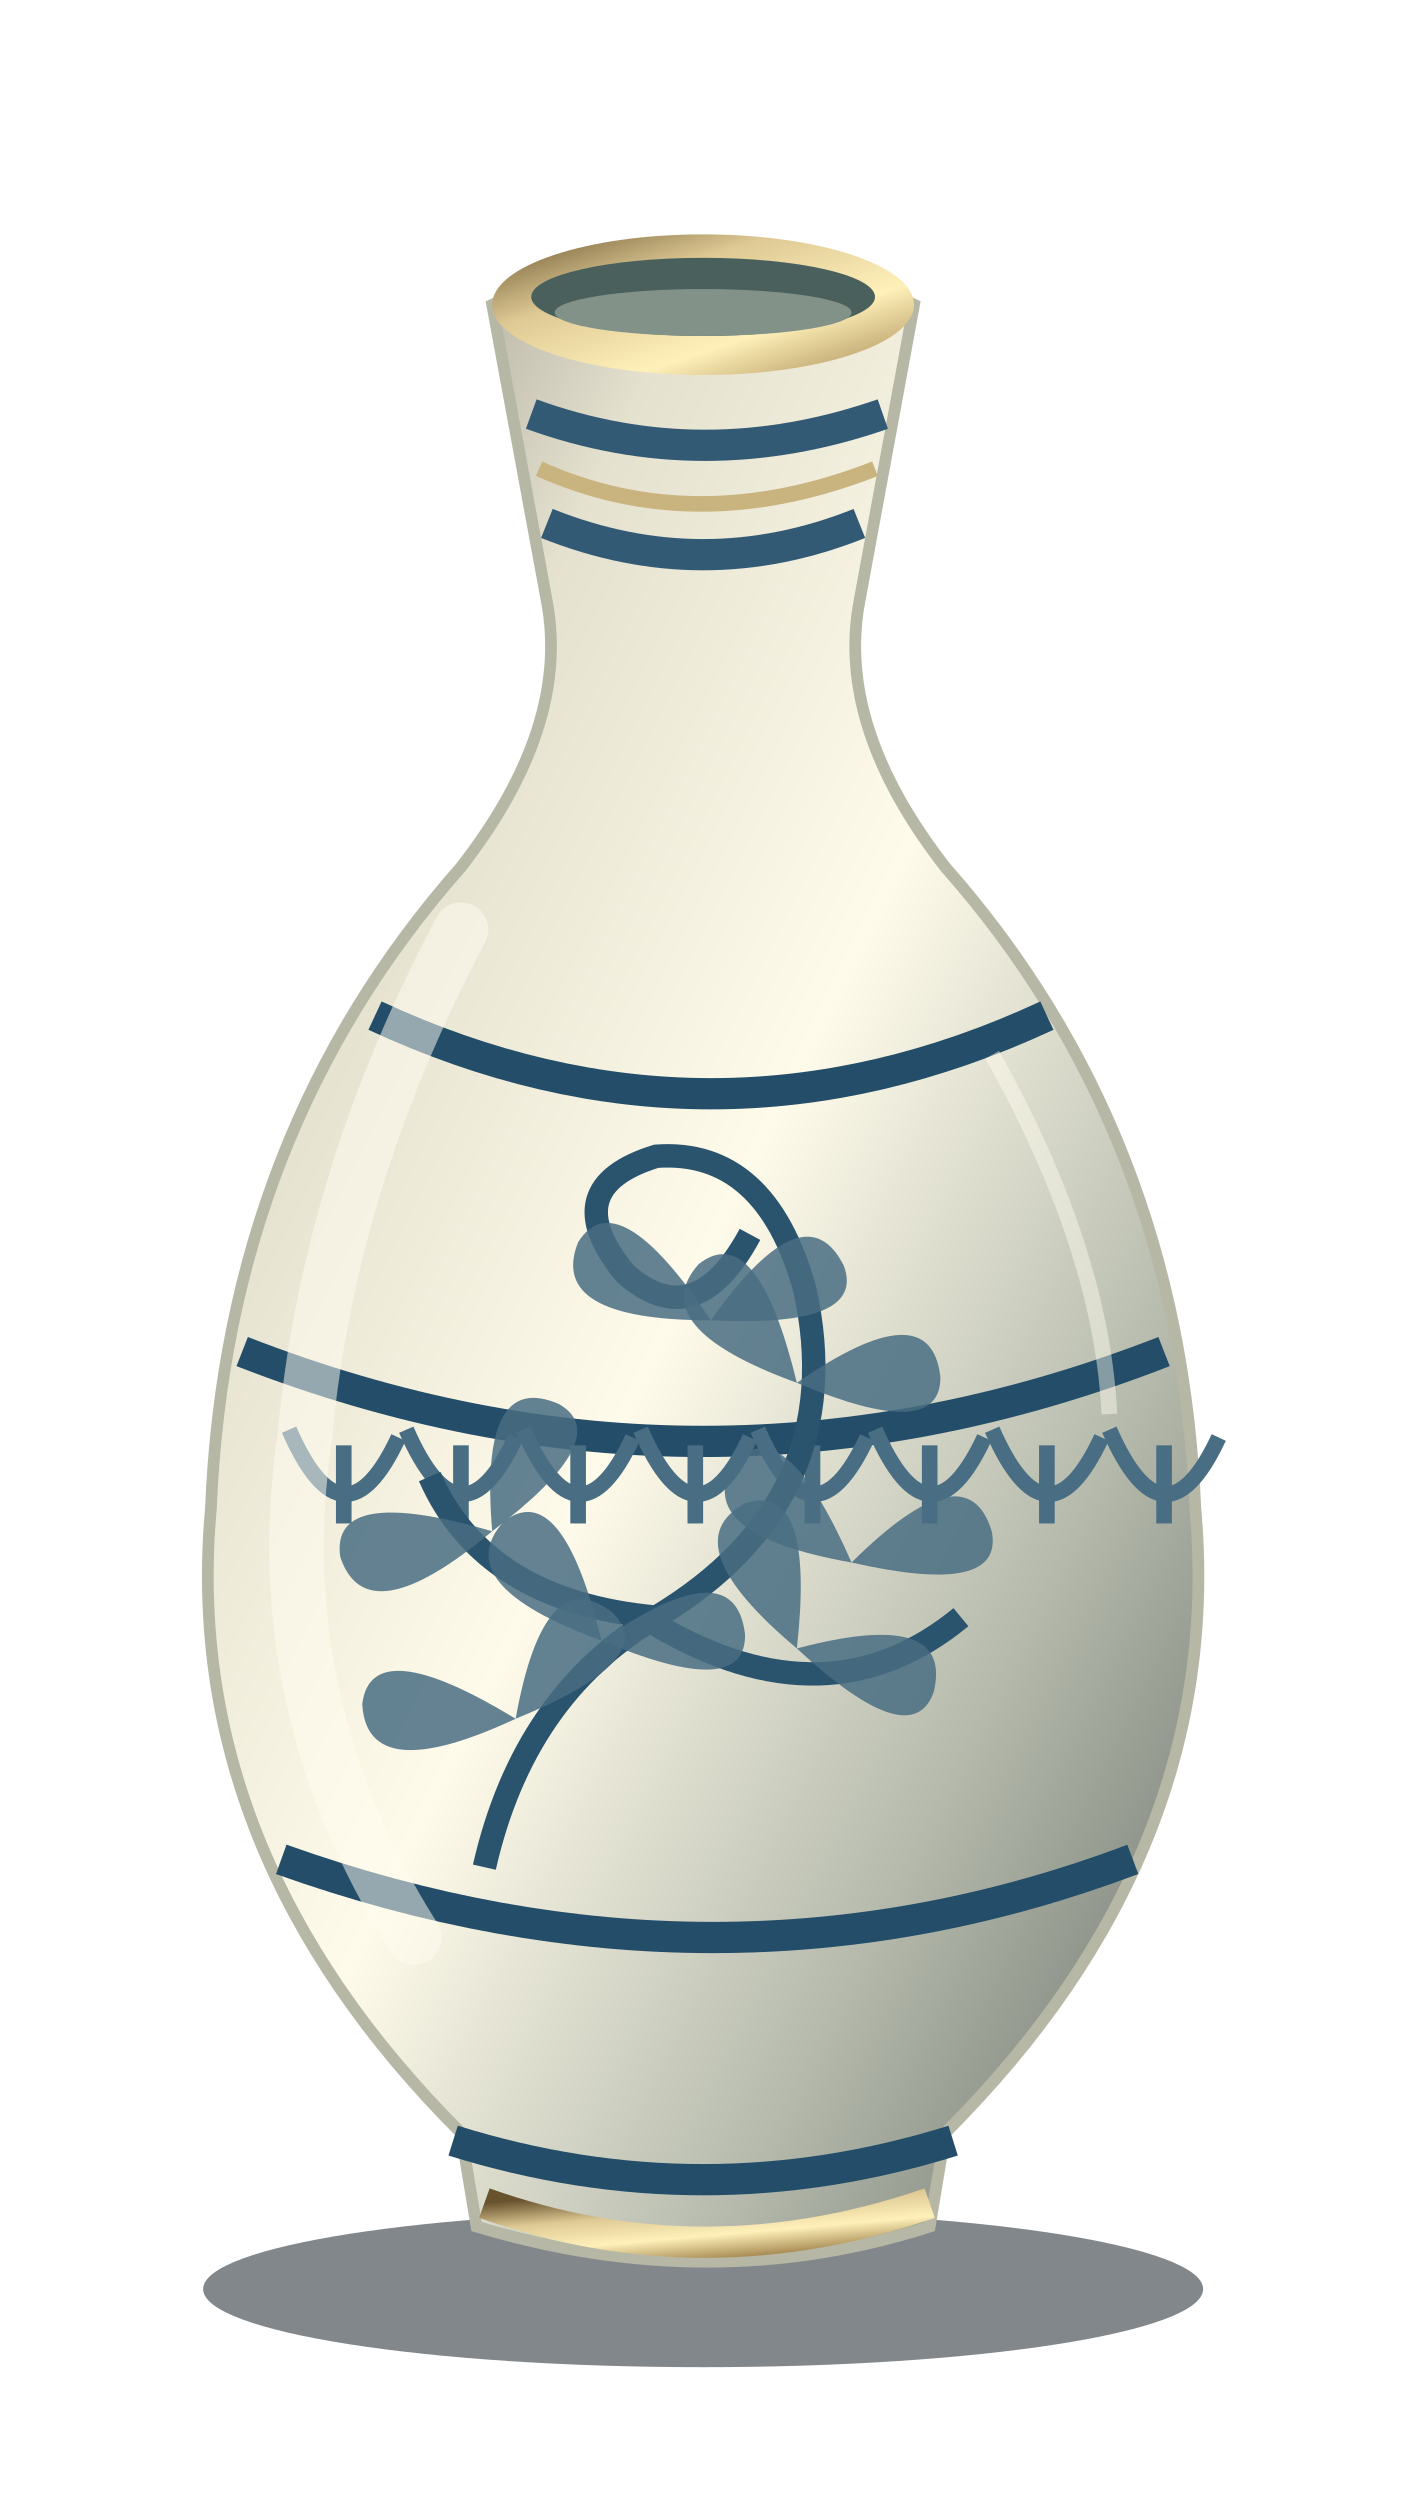
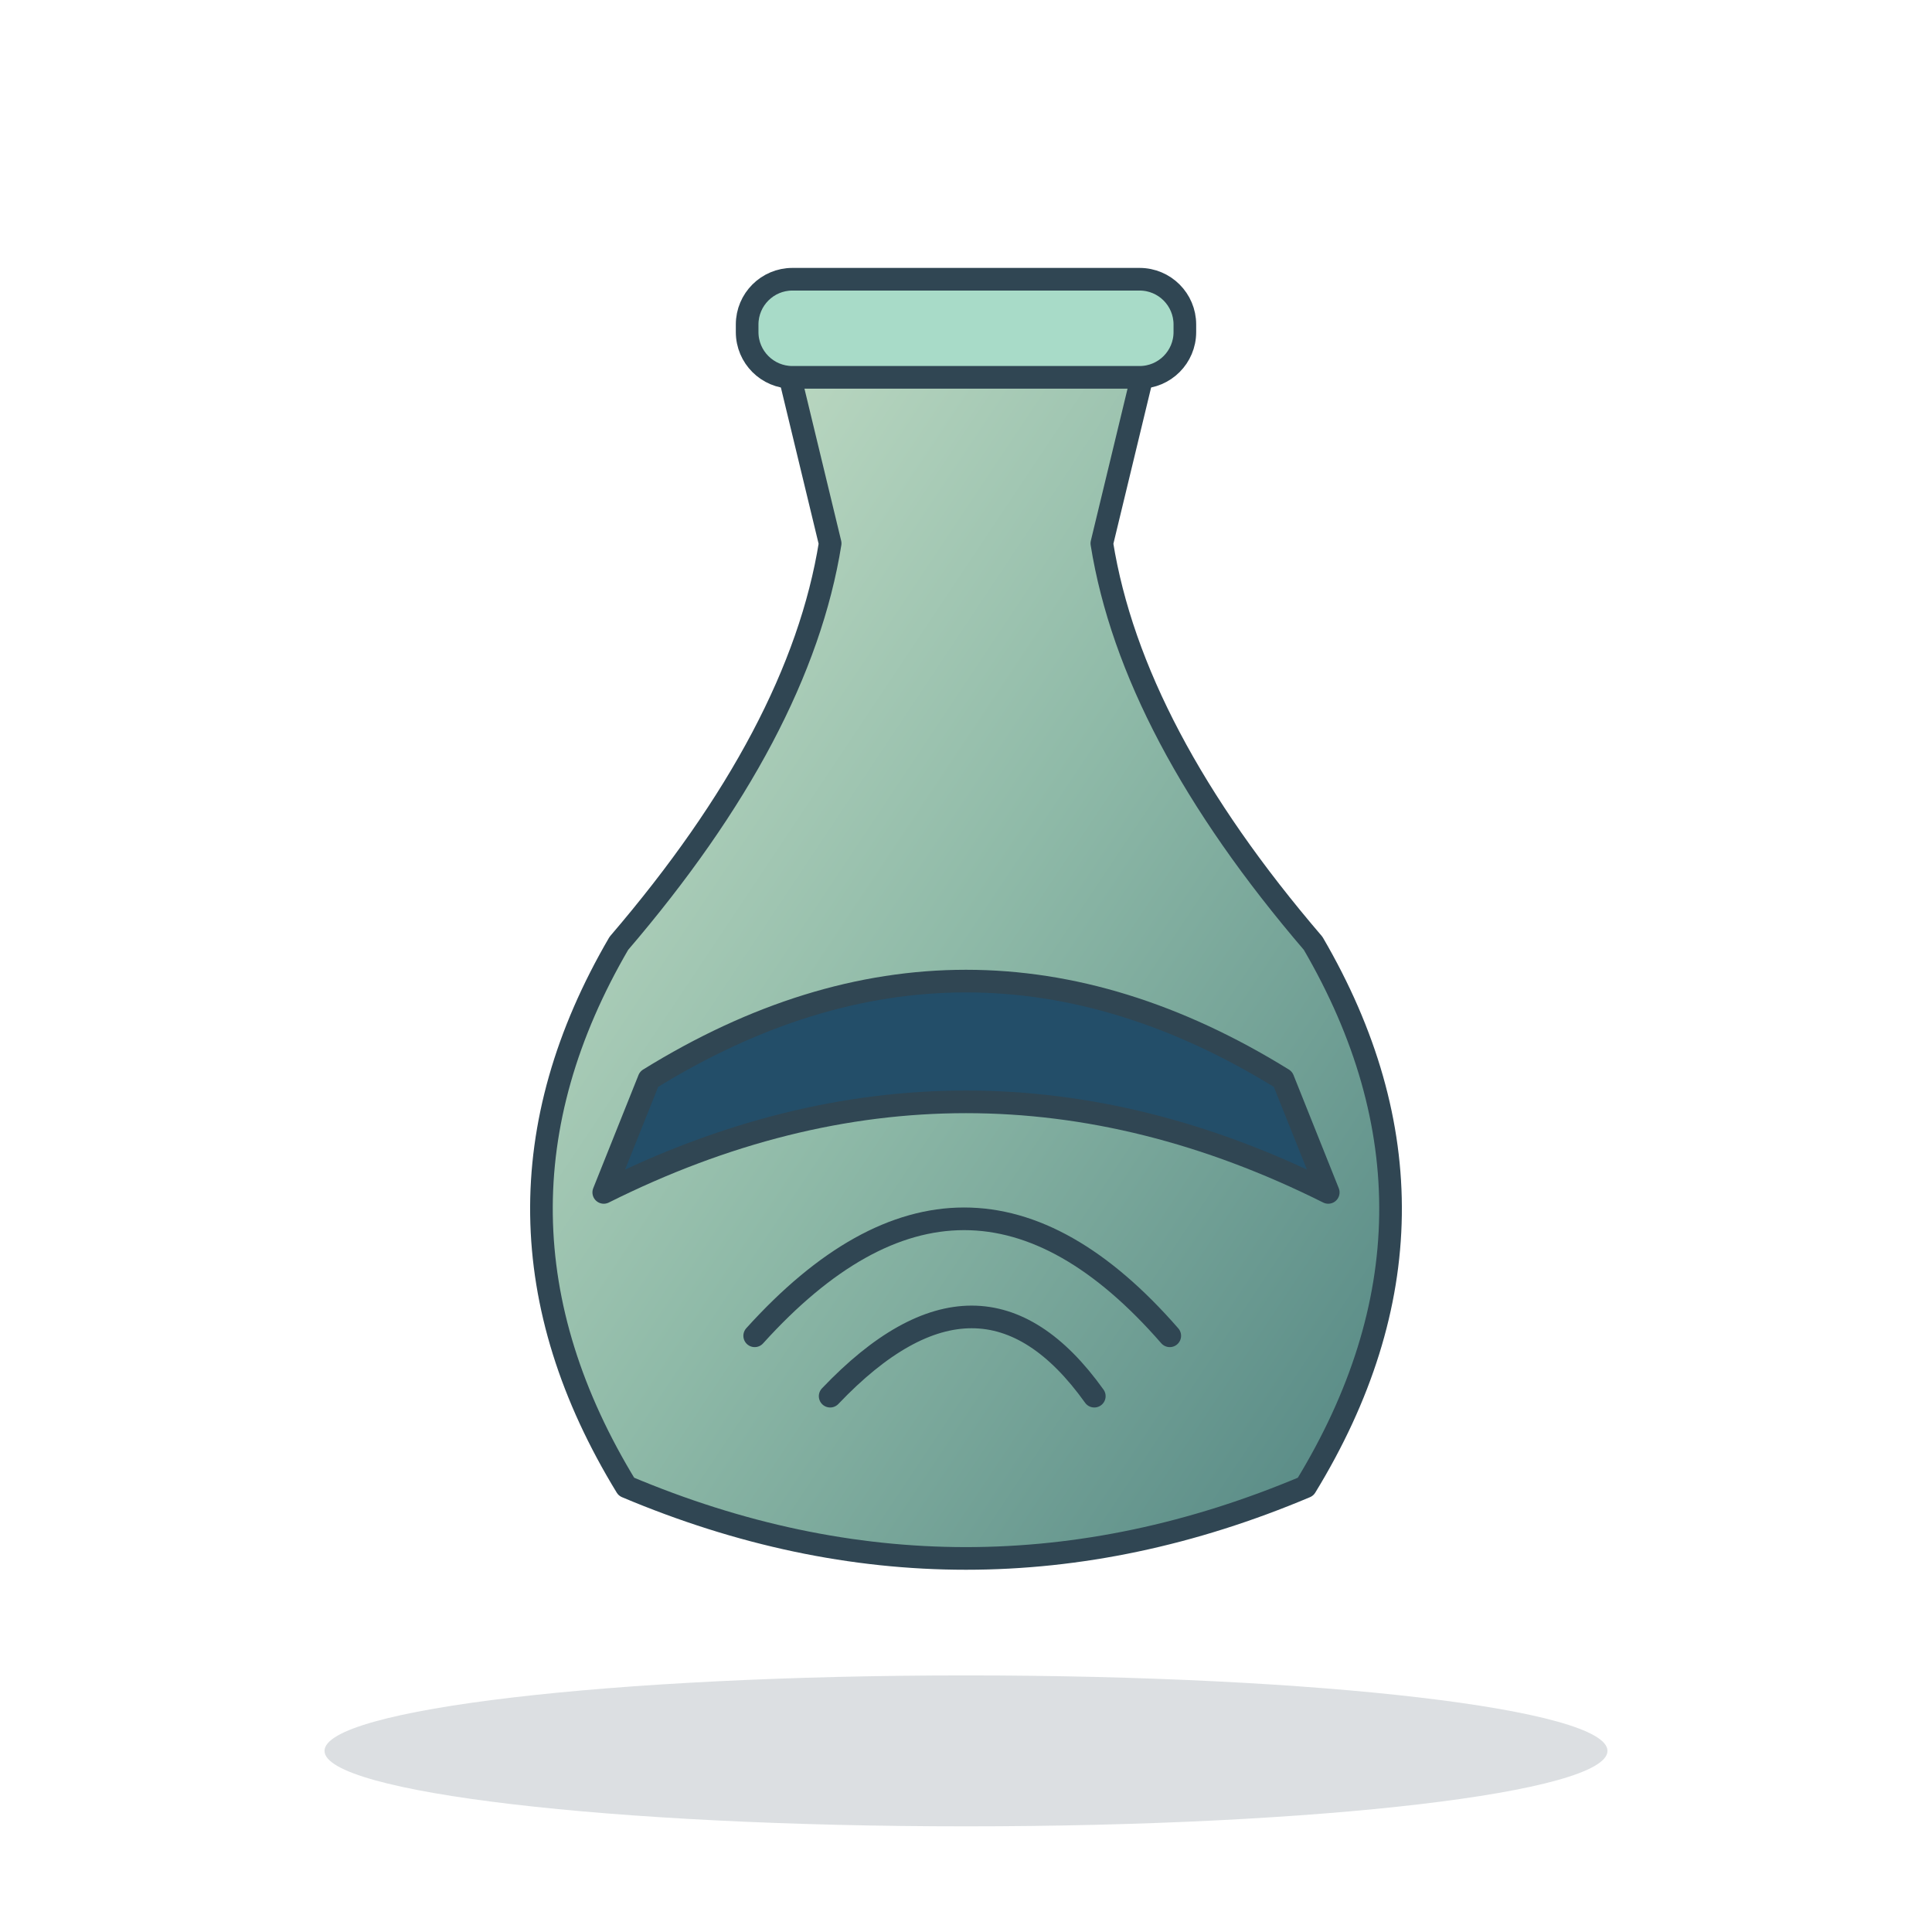
- <svg xmlns="http://www.w3.org/2000/svg" width="180" height="320" viewBox="0 0 180 320">
+ <svg xmlns="http://www.w3.org/2000/svg" viewBox="0 0 256 256">
  <defs>
-     <linearGradient id="ceramic" x1="0%" y1="0%" x2="100%" y2="100%">
-       <stop offset="0.000" stop-color="#817f73" />
-       <stop offset="0.250" stop-color="#e5e1cf" />
-       <stop offset="0.500" stop-color="#fffbea" />
-       <stop offset="0.750" stop-color="#b6bbad" />
-       <stop offset="1.000" stop-color="#686f68" />
+     <linearGradient id="gold" x2=".8" y2="1">
+       <stop stop-color="#f6dfa0" />
+       <stop offset=".45" stop-color="#d9b06b" />
+       <stop offset="1" stop-color="#ab793e" />
    </linearGradient>
-     <linearGradient id="neck" x1="0%" y1="0%" x2="100%" y2="100%">
-       <stop offset="0.000" stop-color="#bdc4b9" />
-       <stop offset="0.500" stop-color="#fff7df" />
-       <stop offset="1.000" stop-color="#81968e" />
+     <linearGradient id="wood" x2="1" y2="1">
+       <stop stop-color="#c39a6b" />
+       <stop offset="1" stop-color="#805644" />
    </linearGradient>
-     <linearGradient id="gold" x1="0%" y1="0%" x2="100%" y2="100%">
-       <stop offset="0.000" stop-color="#68532f" />
-       <stop offset="0.333" stop-color="#dec994" />
-       <stop offset="0.667" stop-color="#fff0b9" />
-       <stop offset="1.000" stop-color="#a2844d" />
+     <linearGradient id="glass" x2="1" y2="1">
+       <stop stop-color="#9bd3d2" />
+       <stop offset=".45" stop-color="#407c98" />
+       <stop offset="1" stop-color="#203e59" />
+     </linearGradient>
+     <linearGradient id="jade" x2="1" y2="1">
+       <stop stop-color="#d0e6cd" />
+       <stop offset=".5" stop-color="#8fbaa8" />
+       <stop offset="1" stop-color="#528582" />
+     </linearGradient>
+     <linearGradient id="steel" x2="1" y2="1">
+       <stop stop-color="#dbe4df" />
+       <stop offset="1" stop-color="#829ba9" />
+     </linearGradient>
+     <linearGradient id="bronze" x2="1" y2="1">
+       <stop stop-color="#b4b58b" />
+       <stop offset=".5" stop-color="#729988" />
+       <stop offset="1" stop-color="#476c69" />
    </linearGradient>
  </defs>
-   <ellipse cx="90" cy="293" rx="64" ry="10" fill="#061018" opacity=".5" />
-   <path d="M63 39Q90 26 117 39L110 77Q107 93 121 111Q151 145 153 193Q157 237 121 273L119 285Q91 294 61 285L59 273Q23 237 27 193Q29 145 59 111Q73 93 70 77Z" fill="url(#ceramic)" stroke="#b6b8a5" stroke-width="1.5" />
-   <ellipse cx="90" cy="39" rx="27" ry="9" fill="url(#gold)" />
-   <ellipse cx="90" cy="38" rx="22" ry="5" fill="#4a605d" />
-   <ellipse cx="90" cy="40" rx="19" ry="3" fill="#839289" />
-   <path d="M68 53Q90 61 113 53M70 67Q90 75 110 67" fill="none" stroke="#335a75" stroke-width="4" />
-   <path d="M69 60Q89 69 112 60" fill="none" stroke="#c9b47f" stroke-width="2" />
-   <path d="M48 130Q91 150 134 130M31 173Q90 196 149 173M36 238Q92 258 145 238M58 274Q90 284 122 274" fill="none" stroke="#234d68" stroke-width="4" />
-   <path d="M37 183q7 16 14 1m-7 1v10" fill="none" stroke="#496d83" stroke-width="2" />
-   <path d="M52 183q7 16 14 1m-7 1v10" fill="none" stroke="#496d83" stroke-width="2" />
-   <path d="M67 183q7 16 14 1m-7 1v10" fill="none" stroke="#496d83" stroke-width="2" />
-   <path d="M82 183q7 16 14 1m-7 1v10" fill="none" stroke="#496d83" stroke-width="2" />
-   <path d="M97 183q7 16 14 1m-7 1v10" fill="none" stroke="#496d83" stroke-width="2" />
-   <path d="M112 183q7 16 14 1m-7 1v10" fill="none" stroke="#496d83" stroke-width="2" />
-   <path d="M127 183q7 16 14 1m-7 1v10" fill="none" stroke="#496d83" stroke-width="2" />
-   <path d="M142 183q7 16 14 1m-7 1v10" fill="none" stroke="#496d83" stroke-width="2" />
-   <path d="M62 239Q67 217 84 207Q109 192 103 165Q98 147 84 148Q71 152 80 163Q89 171 96 158M84 207Q62 205 55 189M84 208Q106 221 123 207" fill="none" stroke="#2a536d" stroke-width="3" />
-   <path d="M66 220q-12 -18 -17 -10q-4 10 17 10q12 -17 17 -7q3 8 -17 7" fill="#496d83" opacity=".85" transform="rotate(-25 66 220)" />
-   <path d="M77 210q-12 -18 -17 -10q-4 10 17 10q12 -17 17 -7q3 8 -17 7" fill="#496d83" opacity=".85" transform="rotate(20 77 210)" />
-   <path d="M102 211q-12 -18 -17 -10q-4 10 17 10q12 -17 17 -7q3 8 -17 7" fill="#496d83" opacity=".85" transform="rotate(40 102 211)" />
-   <path d="M109 200q-12 -18 -17 -10q-4 10 17 10q12 -17 17 -7q3 8 -17 7" fill="#496d83" opacity=".85" transform="rotate(10 109 200)" />
-   <path d="M63 196q-12 -18 -17 -10q-4 10 17 10q12 -17 17 -7q3 8 -17 7" fill="#496d83" opacity=".85" transform="rotate(-40 63 196)" />
-   <path d="M102 177q-12 -18 -17 -10q-4 10 17 10q12 -17 17 -7q3 8 -17 7" fill="#496d83" opacity=".85" transform="rotate(20 102 177)" />
-   <path d="M91 169q-12 -18 -17 -10q-4 10 17 10q12 -17 17 -7q3 8 -17 7" fill="#496d83" opacity=".85" transform="rotate(0 91 169)" />
-   <path d="M59 119Q42 151 39 184Q34 218 53 248" fill="none" stroke="#fffcef" stroke-width="7" opacity=".52" stroke-linecap="round" />
-   <path d="M127 135Q141 160 142 181" fill="none" stroke="#fffcef" stroke-width="2" opacity=".45" />
-   <path d="M62 282Q90 292 119 282" fill="none" stroke="url(#gold)" stroke-width="4" />
+   <ellipse cx="128" cy="232" rx="85" ry="10" fill="#122b3b" opacity=".15" />
+   <g stroke="#304653" stroke-width="3" stroke-linejoin="round" stroke-linecap="round">
+     <path d="M103 43 Q128 35 153 43 L146 72 Q150 97 174 125 Q195 161 173 197 Q128 216 83 197 Q61 161 82 125 Q106 97 110 72 Z" fill="url(#jade)" />
+     <rect x="99" y="37" width="58" height="13" rx="6" fill="#a8dbc8" />
+     <path d="M86 143 Q128 117 170 143 L176 158 Q128 134 80 158 Z" fill="#234e69" />
+     <path d="M100 177 Q128 146 155 177 M110 185 Q130 164 145 185" fill="none" />
+   </g>
</svg>
